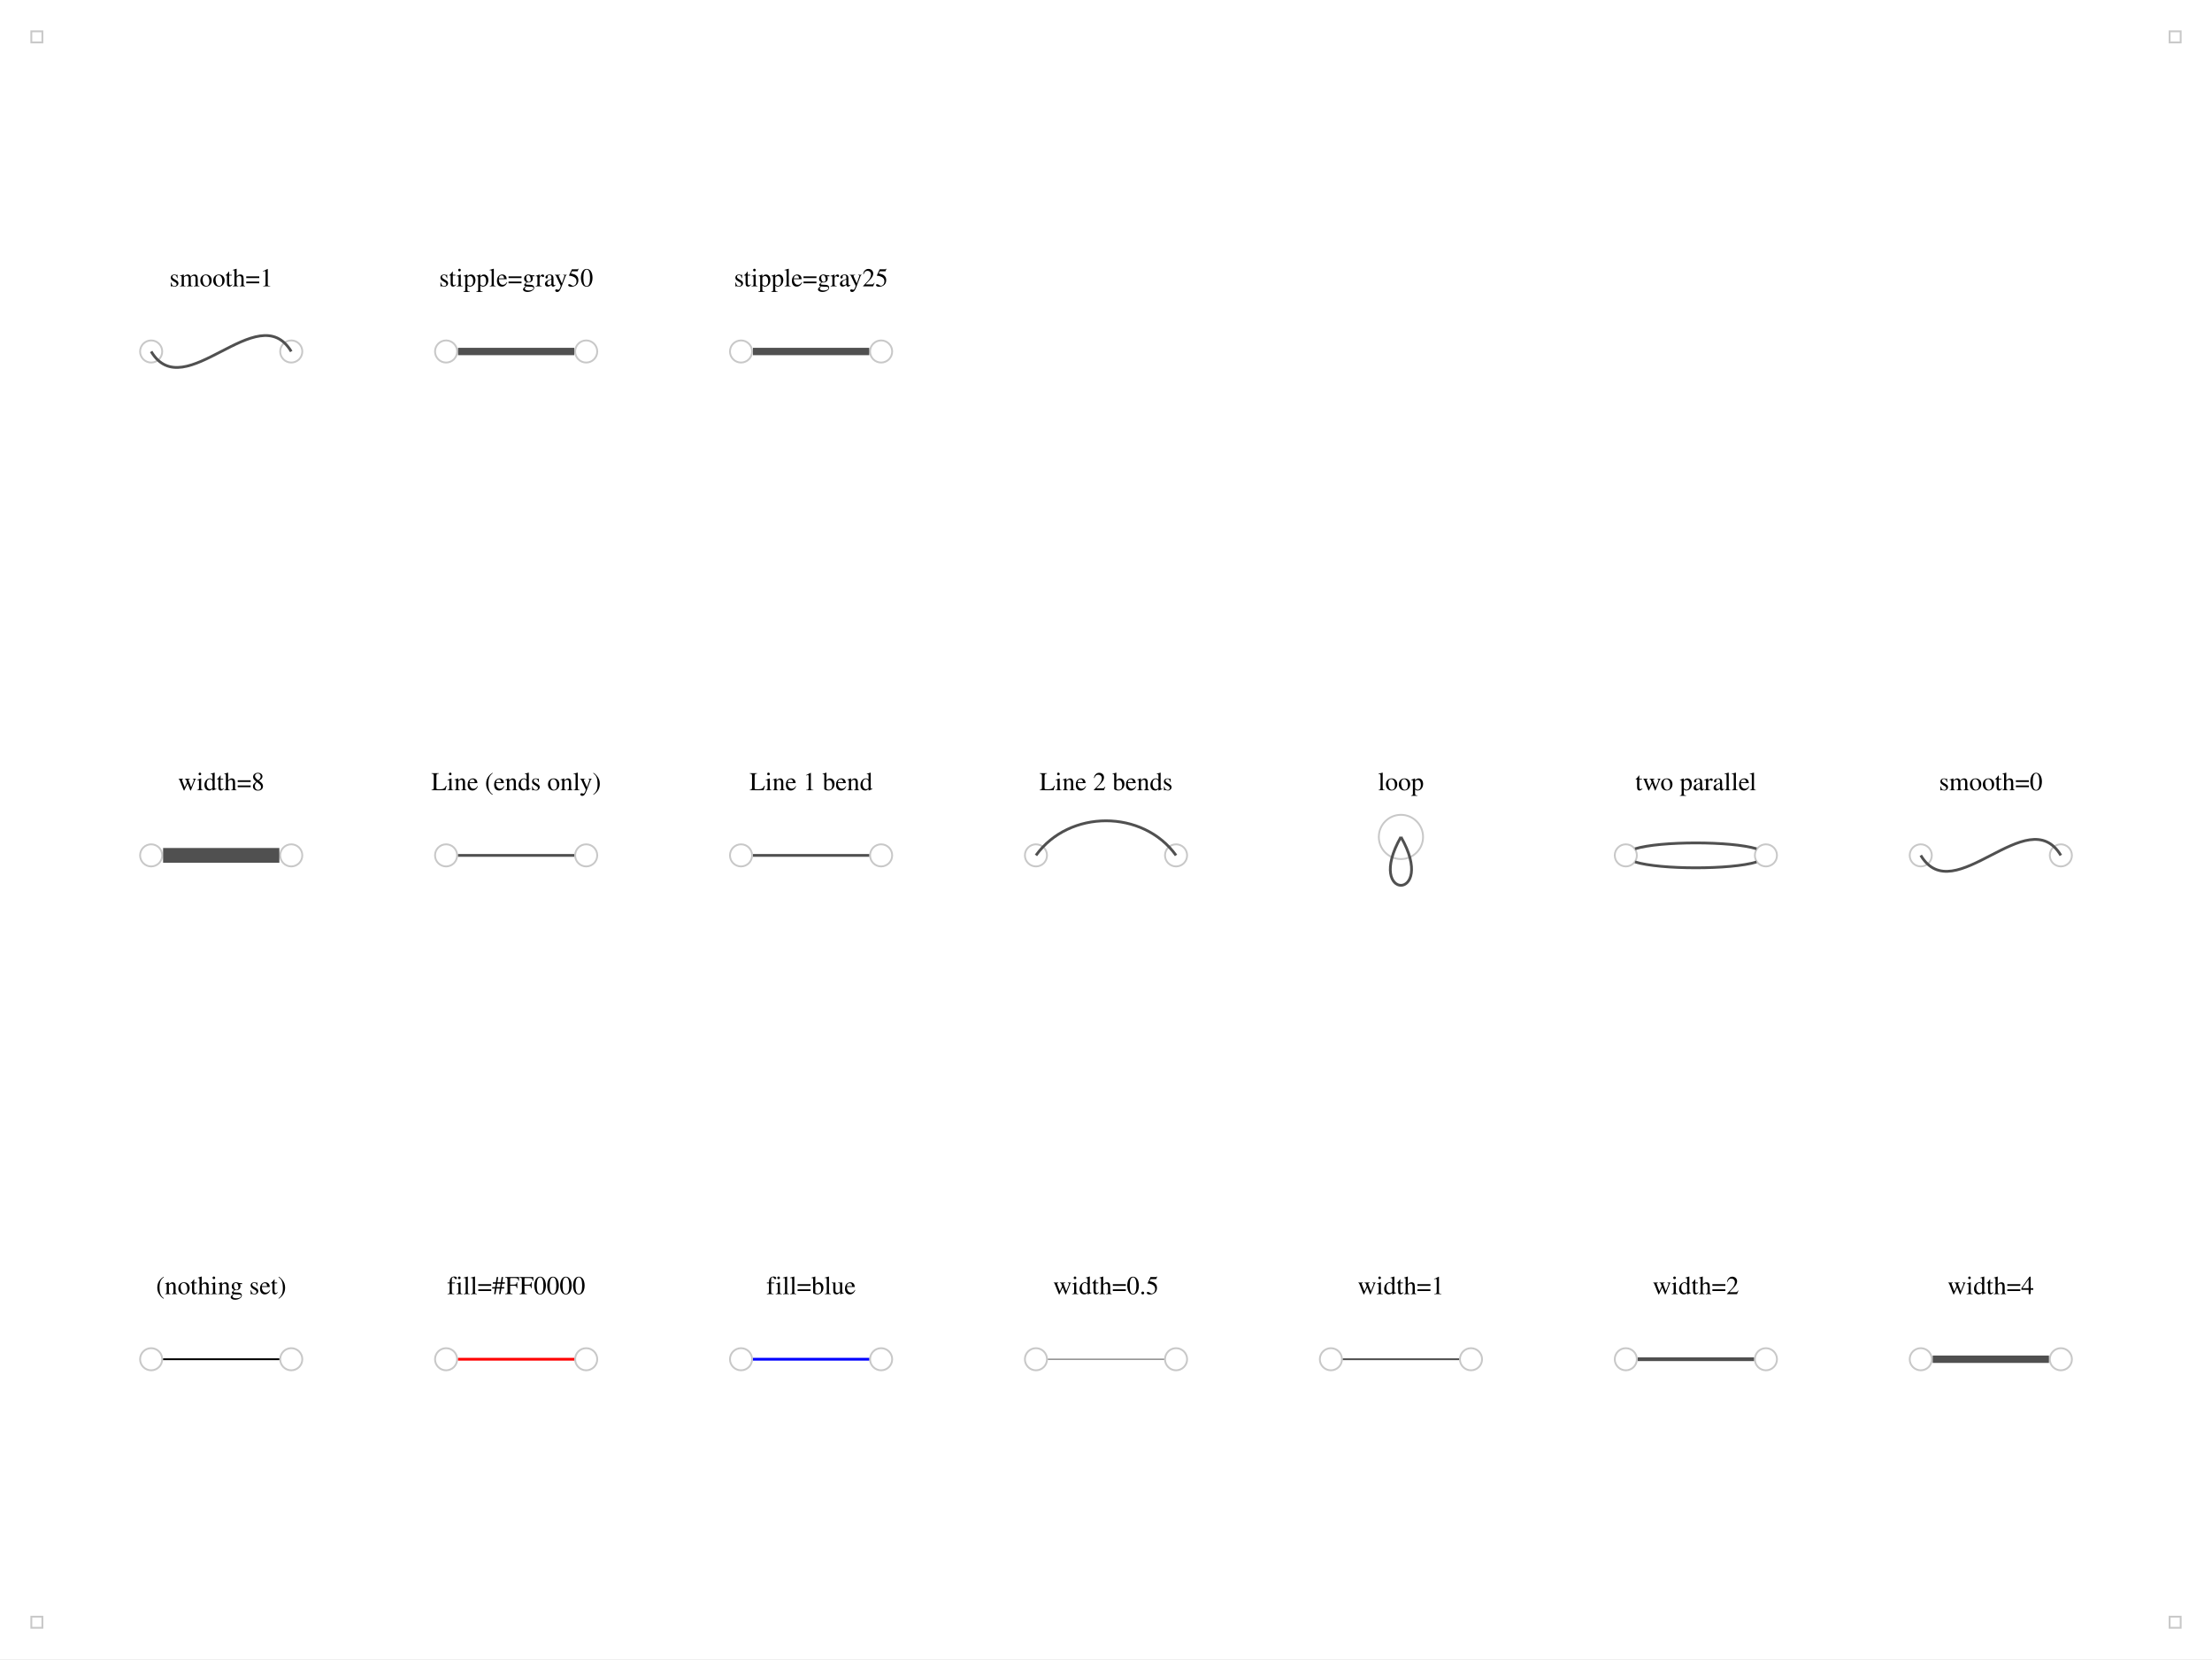
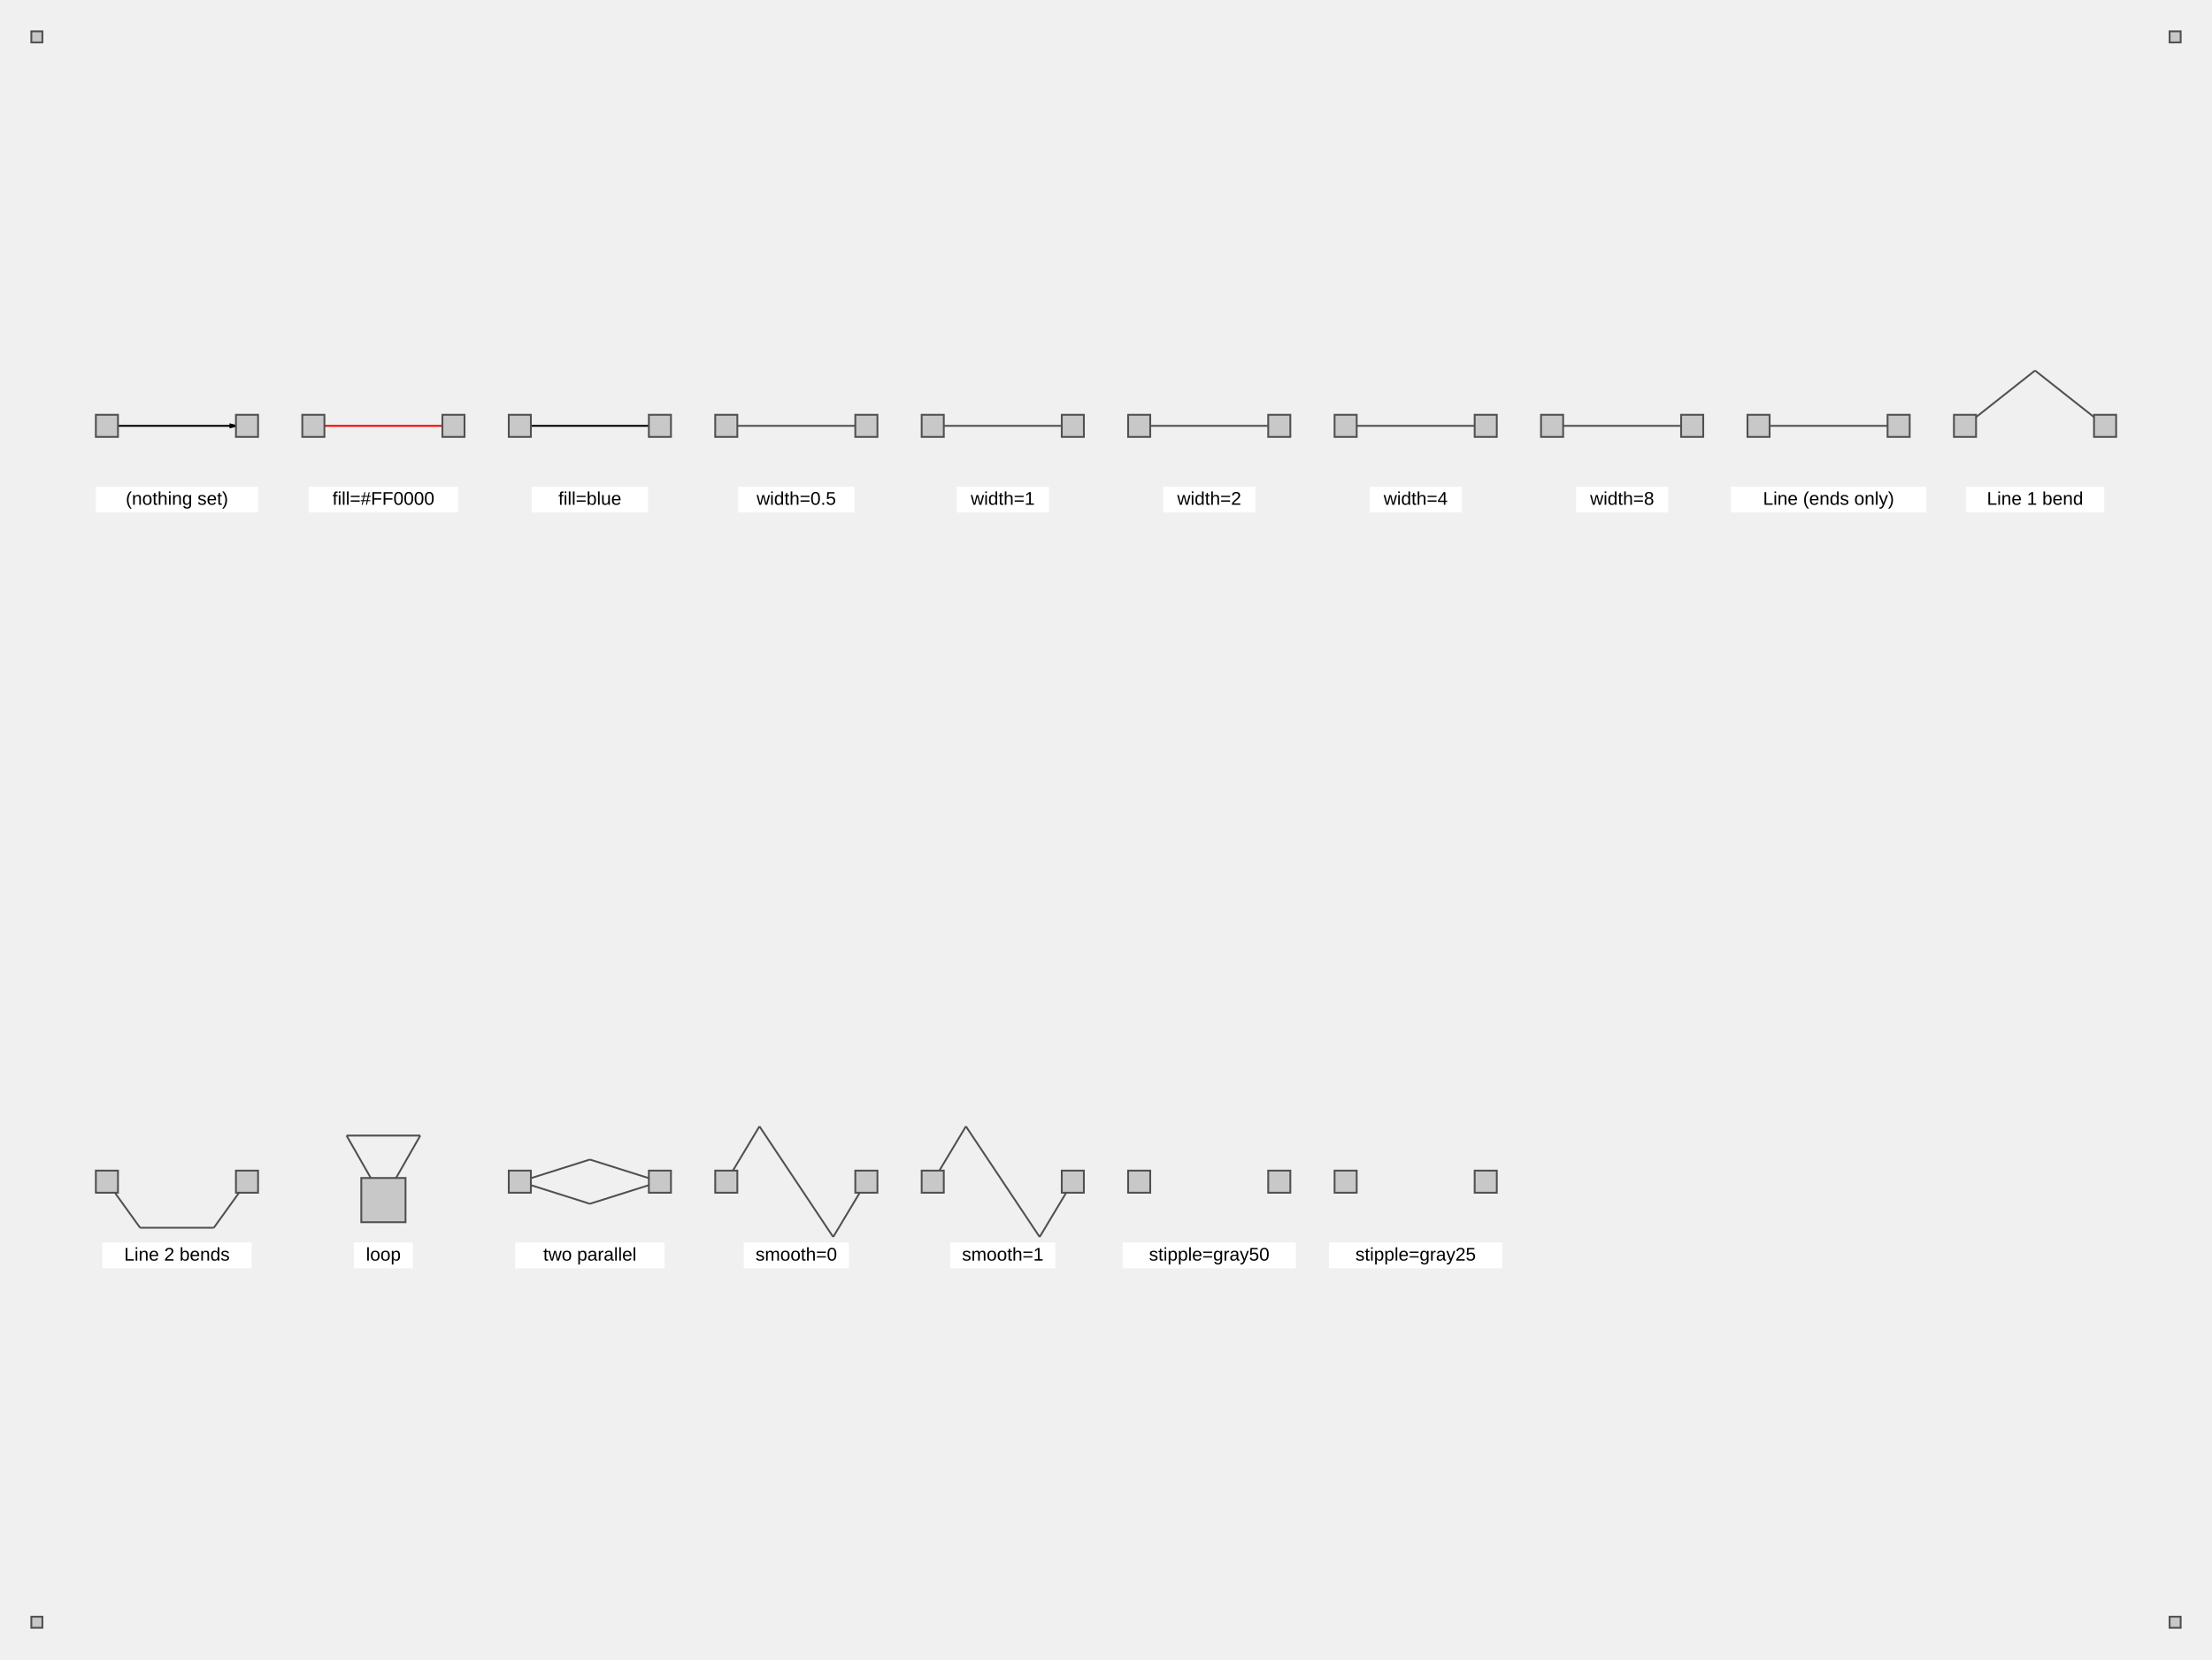
- <svg xmlns="http://www.w3.org/2000/svg" width="900pt" height="675pt" viewBox="0.00 0.00 900.00 675.00">
-   <g id="graph0" class="graph" transform="scale(0.750003 0.750003) rotate(0) translate(17 883)">
-     <polygon fill="white" stroke="none" points="-17,17 -17,-883 1183,-883 1183,17 -17,17" />
-     <g id="node1" class="node">
-       <polygon fill="none" stroke="#c8c8c8" points="6,-6 0,-6 0,0 6,0 6,-6" />
-     </g>
-     <g id="node2" class="node">
-       <polygon fill="none" stroke="#c8c8c8" points="1166,-6 1160,-6 1160,0 1166,0 1166,-6" />
-     </g>
-     <g id="node3" class="node">
-       <polygon fill="none" stroke="#c8c8c8" points="6,-866 0,-866 0,-860 6,-860 6,-866" />
-     </g>
-     <g id="node4" class="node">
-       <polygon fill="none" stroke="#c8c8c8" points="1166,-866 1160,-866 1160,-860 1166,-860 1166,-866" />
-     </g>
-     <g id="node5" class="node">
-       <ellipse fill="none" stroke="#c8c8c8" cx="65" cy="-145.67" rx="6" ry="6" />
-     </g>
-     <g id="node6" class="node">
-       <ellipse fill="none" stroke="#c8c8c8" cx="141" cy="-145.67" rx="6" ry="6" />
-     </g>
-     <g id="edge1" class="edge">
-       <path fill="none" stroke="black" d="M71.48,-145.67C85.84,-145.67 120.19,-145.67 134.54,-145.67" />
-     </g>
-     <g id="node7" class="node">
-       <polygon fill="none" stroke="#ffffff" stroke-width="0" points="162.5,-198.29 43.5,-198.29 43.5,-173.04 162.5,-173.04 162.5,-198.29" />
-       <text xml:space="preserve" text-anchor="middle" x="103" y="-180.99" font-family="Times,serif" font-size="14.00">(nothing set)</text>
-     </g>
-     <g id="node8" class="node">
-       <ellipse fill="none" stroke="#c8c8c8" cx="225" cy="-145.67" rx="6" ry="6" />
-     </g>
-     <g id="node9" class="node">
-       <ellipse fill="none" stroke="#c8c8c8" cx="301" cy="-145.67" rx="6" ry="6" />
-     </g>
-     <g id="edge2" class="edge">
-       <path fill="none" stroke="#ff0000" stroke-width="1.5" d="M231.48,-145.67C245.84,-145.67 280.19,-145.67 294.54,-145.67" />
-     </g>
-     <g id="node10" class="node">
-       <polygon fill="none" stroke="#ffffff" stroke-width="0" points="319.75,-198.29 206.25,-198.29 206.25,-173.04 319.75,-173.04 319.75,-198.29" />
-       <text xml:space="preserve" text-anchor="middle" x="263" y="-180.99" font-family="Times,serif" font-size="14.00">fill=#FF0000</text>
-     </g>
-     <g id="node11" class="node">
-       <ellipse fill="none" stroke="#c8c8c8" cx="385" cy="-145.67" rx="6" ry="6" />
-     </g>
-     <g id="node12" class="node">
-       <ellipse fill="none" stroke="#c8c8c8" cx="461" cy="-145.67" rx="6" ry="6" />
-     </g>
-     <g id="edge3" class="edge">
-       <path fill="none" stroke="blue" stroke-width="1.5" d="M391.48,-145.67C405.84,-145.67 440.19,-145.67 454.54,-145.67" />
-     </g>
-     <g id="node13" class="node">
-       <polygon fill="none" stroke="#ffffff" stroke-width="0" points="465,-198.29 381,-198.29 381,-173.04 465,-173.04 465,-198.29" />
-       <text xml:space="preserve" text-anchor="middle" x="423" y="-180.99" font-family="Times,serif" font-size="14.00">fill=blue</text>
-     </g>
-     <g id="node14" class="node">
-       <ellipse fill="none" stroke="#c8c8c8" cx="545" cy="-145.67" rx="6" ry="6" />
-     </g>
-     <g id="node15" class="node">
-       <ellipse fill="none" stroke="#c8c8c8" cx="621" cy="-145.67" rx="6" ry="6" />
-     </g>
-     <g id="edge4" class="edge">
-       <path fill="none" stroke="#505050" stroke-width="0.5" d="M551.48,-145.67C565.84,-145.67 600.19,-145.67 614.54,-145.67" />
-     </g>
-     <g id="node16" class="node">
-       <polygon fill="none" stroke="#ffffff" stroke-width="0" points="628.5,-198.29 537.5,-198.29 537.5,-173.04 628.5,-173.04 628.5,-198.29" />
-       <text xml:space="preserve" text-anchor="middle" x="583" y="-180.99" font-family="Times,serif" font-size="14.00">width=0.5</text>
-     </g>
-     <g id="node17" class="node">
-       <ellipse fill="none" stroke="#c8c8c8" cx="705" cy="-145.67" rx="6" ry="6" />
-     </g>
-     <g id="node18" class="node">
-       <ellipse fill="none" stroke="#c8c8c8" cx="781" cy="-145.67" rx="6" ry="6" />
-     </g>
-     <g id="edge5" class="edge">
-       <path fill="none" stroke="#505050" d="M711.48,-145.67C725.84,-145.67 760.19,-145.67 774.54,-145.67" />
-     </g>
-     <g id="node19" class="node">
-       <polygon fill="none" stroke="#ffffff" stroke-width="0" points="781.75,-198.29 704.25,-198.29 704.25,-173.04 781.75,-173.04 781.75,-198.29" />
-       <text xml:space="preserve" text-anchor="middle" x="743" y="-180.99" font-family="Times,serif" font-size="14.00">width=1</text>
-     </g>
-     <g id="node20" class="node">
-       <ellipse fill="none" stroke="#c8c8c8" cx="865" cy="-145.67" rx="6" ry="6" />
-     </g>
-     <g id="node21" class="node">
-       <ellipse fill="none" stroke="#c8c8c8" cx="941" cy="-145.67" rx="6" ry="6" />
-     </g>
-     <g id="edge6" class="edge">
-       <path fill="none" stroke="#505050" stroke-width="2" d="M871.48,-145.67C885.84,-145.67 920.19,-145.67 934.54,-145.67" />
-     </g>
-     <g id="node22" class="node">
-       <polygon fill="none" stroke="#ffffff" stroke-width="0" points="941.75,-198.29 864.25,-198.29 864.25,-173.04 941.75,-173.04 941.75,-198.29" />
-       <text xml:space="preserve" text-anchor="middle" x="903" y="-180.99" font-family="Times,serif" font-size="14.00">width=2</text>
-     </g>
-     <g id="node23" class="node">
-       <ellipse fill="none" stroke="#c8c8c8" cx="1025" cy="-145.67" rx="6" ry="6" />
-     </g>
-     <g id="node24" class="node">
-       <ellipse fill="none" stroke="#c8c8c8" cx="1101" cy="-145.67" rx="6" ry="6" />
-     </g>
-     <g id="edge7" class="edge">
-       <path fill="none" stroke="#505050" stroke-width="4" d="M1031.48,-145.67C1045.84,-145.67 1080.19,-145.67 1094.54,-145.67" />
-     </g>
-     <g id="node25" class="node">
-       <polygon fill="none" stroke="#ffffff" stroke-width="0" points="1101.75,-198.29 1024.25,-198.29 1024.25,-173.04 1101.75,-173.04 1101.75,-198.29" />
-       <text xml:space="preserve" text-anchor="middle" x="1063" y="-180.99" font-family="Times,serif" font-size="14.00">width=4</text>
-     </g>
-     <g id="node26" class="node">
-       <ellipse fill="none" stroke="#c8c8c8" cx="65" cy="-419" rx="6" ry="6" />
-     </g>
-     <g id="node27" class="node">
-       <ellipse fill="none" stroke="#c8c8c8" cx="141" cy="-419" rx="6" ry="6" />
-     </g>
-     <g id="edge8" class="edge">
-       <path fill="none" stroke="#505050" stroke-width="8" d="M71.48,-419C85.84,-419 120.19,-419 134.54,-419" />
-     </g>
-     <g id="node28" class="node">
-       <polygon fill="none" stroke="#ffffff" stroke-width="0" points="141.75,-471.62 64.25,-471.62 64.25,-446.37 141.75,-446.37 141.75,-471.62" />
-       <text xml:space="preserve" text-anchor="middle" x="103" y="-454.32" font-family="Times,serif" font-size="14.00">width=8</text>
-     </g>
-     <g id="node29" class="node">
-       <ellipse fill="none" stroke="#c8c8c8" cx="225" cy="-419" rx="6" ry="6" />
-     </g>
-     <g id="node30" class="node">
-       <ellipse fill="none" stroke="#c8c8c8" cx="301" cy="-419" rx="6" ry="6" />
-     </g>
-     <g id="edge9" class="edge">
-       <path fill="none" stroke="#505050" stroke-width="1.5" d="M231.48,-419C245.84,-419 280.19,-419 294.54,-419" />
-     </g>
-     <g id="node31" class="node">
-       <polygon fill="none" stroke="#ffffff" stroke-width="0" points="335.5,-471.62 190.5,-471.62 190.5,-446.37 335.5,-446.37 335.5,-471.62" />
-       <text xml:space="preserve" text-anchor="middle" x="263" y="-454.32" font-family="Times,serif" font-size="14.00">Line (ends only)</text>
-     </g>
-     <g id="node32" class="node">
-       <ellipse fill="none" stroke="#c8c8c8" cx="385" cy="-419" rx="6" ry="6" />
-     </g>
-     <g id="node33" class="node">
-       <ellipse fill="none" stroke="#c8c8c8" cx="461" cy="-419" rx="6" ry="6" />
-     </g>
-     <g id="edge10" class="edge">
-       <path fill="none" stroke="#505050" stroke-width="1.5" d="M391.48,-419C405.84,-419 440.19,-419 454.54,-419" />
-     </g>
-     <g id="node34" class="node">
-       <polygon fill="none" stroke="#ffffff" stroke-width="0" points="473.5,-471.62 372.5,-471.62 372.5,-446.37 473.5,-446.37 473.5,-471.62" />
-       <text xml:space="preserve" text-anchor="middle" x="423" y="-454.32" font-family="Times,serif" font-size="14.00">Line 1 bend</text>
-     </g>
-     <g id="node35" class="node">
-       <ellipse fill="none" stroke="#c8c8c8" cx="545" cy="-419" rx="6" ry="6" />
-     </g>
-     <g id="node36" class="node">
-       <ellipse fill="none" stroke="#c8c8c8" cx="621" cy="-419" rx="6" ry="6" />
-     </g>
-     <g id="edge11" class="edge">
-       <path fill="none" stroke="#505050" stroke-width="1.5" d="M545,-419C563,-444 603,-444 621,-419" />
-     </g>
-     <g id="node37" class="node">
-       <polygon fill="none" stroke="#ffffff" stroke-width="0" points="638,-471.62 528,-471.62 528,-446.37 638,-446.37 638,-471.62" />
-       <text xml:space="preserve" text-anchor="middle" x="583" y="-454.32" font-family="Times,serif" font-size="14.00">Line 2 bends</text>
-     </g>
-     <g id="node38" class="node">
-       <ellipse fill="none" stroke="#c8c8c8" cx="743" cy="-429" rx="12" ry="12" />
-     </g>
-     <g id="edge12" class="edge">
-       <path fill="none" stroke="#505050" stroke-width="1.5" d="M743,-429C723,-394 763,-394 743,-429" />
-     </g>
-     <g id="node39" class="node">
-       <polygon fill="none" stroke="#ffffff" stroke-width="0" points="766,-471.62 720,-471.62 720,-446.37 766,-446.37 766,-471.62" />
-       <text xml:space="preserve" text-anchor="middle" x="743" y="-454.32" font-family="Times,serif" font-size="14.00">loop</text>
-     </g>
-     <g id="node40" class="node">
-       <ellipse fill="none" stroke="#c8c8c8" cx="865" cy="-419" rx="6" ry="6" />
-     </g>
-     <g id="node41" class="node">
-       <ellipse fill="none" stroke="#c8c8c8" cx="941" cy="-419" rx="6" ry="6" />
-     </g>
-     <g id="edge13" class="edge">
-       <path fill="none" stroke="#505050" stroke-width="1.5" d="M869.99,-422.56C883.72,-426.8 922.02,-426.81 935.89,-422.59" />
-     </g>
-     <g id="edge14" class="edge">
-       <path fill="none" stroke="#505050" stroke-width="1.5" d="M869.99,-415.44C883.72,-411.2 922.02,-411.19 935.89,-415.4" />
-     </g>
-     <g id="node42" class="node">
-       <polygon fill="none" stroke="#ffffff" stroke-width="0" points="958,-471.62 848,-471.62 848,-446.37 958,-446.37 958,-471.62" />
-       <text xml:space="preserve" text-anchor="middle" x="903" y="-454.32" font-family="Times,serif" font-size="14.00">two parallel</text>
-     </g>
-     <g id="node43" class="node">
-       <ellipse fill="none" stroke="#c8c8c8" cx="1025" cy="-419" rx="6" ry="6" />
-     </g>
-     <g id="node44" class="node">
-       <ellipse fill="none" stroke="#c8c8c8" cx="1101" cy="-419" rx="6" ry="6" />
-     </g>
-     <g id="edge15" class="edge">
-       <path fill="none" stroke="#505050" stroke-width="1.5" d="M1025,-419C1043,-389 1083,-449 1101,-419" />
-     </g>
-     <g id="node45" class="node">
-       <polygon fill="none" stroke="#ffffff" stroke-width="0" points="1107.75,-471.62 1018.25,-471.62 1018.25,-446.37 1107.75,-446.37 1107.75,-471.62" />
-       <text xml:space="preserve" text-anchor="middle" x="1063" y="-454.32" font-family="Times,serif" font-size="14.00">smooth=0</text>
-     </g>
-     <g id="node46" class="node">
-       <ellipse fill="none" stroke="#c8c8c8" cx="65" cy="-692.33" rx="6" ry="6" />
-     </g>
-     <g id="node47" class="node">
-       <ellipse fill="none" stroke="#c8c8c8" cx="141" cy="-692.33" rx="6" ry="6" />
-     </g>
-     <g id="edge16" class="edge">
-       <path fill="none" stroke="#505050" stroke-width="1.5" d="M65,-692.33C83,-662.33 123,-722.33 141,-692.33" />
-     </g>
-     <g id="node48" class="node">
-       <polygon fill="none" stroke="#ffffff" stroke-width="0" points="147.75,-744.96 58.25,-744.96 58.25,-719.71 147.75,-719.71 147.75,-744.96" />
-       <text xml:space="preserve" text-anchor="middle" x="103" y="-727.66" font-family="Times,serif" font-size="14.00">smooth=1</text>
-     </g>
-     <g id="node49" class="node">
-       <ellipse fill="none" stroke="#c8c8c8" cx="225" cy="-692.33" rx="6" ry="6" />
-     </g>
-     <g id="node50" class="node">
-       <ellipse fill="none" stroke="#c8c8c8" cx="301" cy="-692.33" rx="6" ry="6" />
-     </g>
-     <g id="edge17" class="edge">
-       <path fill="none" stroke="#505050" stroke-width="4" d="M231.48,-692.33C245.84,-692.33 280.19,-692.33 294.54,-692.33" />
-     </g>
-     <g id="node51" class="node">
-       <polygon fill="none" stroke="#ffffff" stroke-width="0" points="327,-744.96 199,-744.96 199,-719.71 327,-719.71 327,-744.96" />
-       <text xml:space="preserve" text-anchor="middle" x="263" y="-727.66" font-family="Times,serif" font-size="14.00">stipple=gray50</text>
-     </g>
-     <g id="node52" class="node">
-       <ellipse fill="none" stroke="#c8c8c8" cx="385" cy="-692.33" rx="6" ry="6" />
-     </g>
-     <g id="node53" class="node">
-       <ellipse fill="none" stroke="#c8c8c8" cx="461" cy="-692.33" rx="6" ry="6" />
-     </g>
-     <g id="edge18" class="edge">
-       <path fill="none" stroke="#505050" stroke-width="4" d="M391.48,-692.33C405.84,-692.33 440.19,-692.33 454.54,-692.33" />
-     </g>
-     <g id="node54" class="node">
-       <polygon fill="none" stroke="#ffffff" stroke-width="0" points="487,-744.96 359,-744.96 359,-719.71 487,-719.71 487,-744.96" />
-       <text xml:space="preserve" text-anchor="middle" x="423" y="-727.66" font-family="Times,serif" font-size="14.00">stipple=gray25</text>
-     </g>
+ <svg xmlns="http://www.w3.org/2000/svg" version="1.1" baseProfile="full" width="1200px" height="900px" viewBox="0 0 1200 900">
+   <g>
+     <g>
+       <polygon points="128 231 125 231.75 125 230.25 " stroke="#000000" stroke-width="1px" fill="#000000" />
+       <path fill="none" d=" M58,231 L128,231" stroke="#000000" stroke-width="1px" />
+     </g>
+     <g>
+       <path fill="none" d=" M170,231 L246,231" stroke="#FF0000" stroke-width="1px" />
+     </g>
+     <g>
+       <path fill="none" d=" M282,231 L358,231" stroke="#000000" stroke-width="1px" />
+     </g>
+     <g>
+       <path fill="none" d=" M394,231 L470,231" stroke="#505050" stroke-width="1px" />
+     </g>
+     <g>
+       <path fill="none" d=" M506,231 L582,231" stroke="#505050" stroke-width="1px" />
+     </g>
+     <g>
+       <path fill="none" d=" M618,231 L694,231" stroke="#505050" stroke-width="1px" />
+     </g>
+     <g>
+       <path fill="none" d=" M730,231 L806,231" stroke="#505050" stroke-width="1px" />
+     </g>
+     <g>
+       <path fill="none" d=" M842,231 L918,231" stroke="#505050" stroke-width="1px" />
+     </g>
+     <g>
+       <path fill="none" d=" M954,231 L1030,231" stroke="#505050" stroke-width="1px" />
+     </g>
+     <g>
+       <path fill="none" d=" M1066,231 L1104,201 M1104,201 L1142,231" stroke="#505050" stroke-width="1px" />
+     </g>
+     <g>
+       <path fill="none" d=" M58,641 L76,666 M76,666 L116,666 M116,666 L134,641" stroke="#505050" stroke-width="1px" />
+     </g>
+     <g>
+       <path fill="none" d=" M208,651 L188,616 M188,616 L228,616 M228,616 L208,651" stroke="#505050" stroke-width="1px" />
+     </g>
+     <g>
+       <path fill="none" d=" M282,641 L320,629 M320,629 L358,641" stroke="#505050" stroke-width="1px" />
+     </g>
+     <g>
+       <path fill="none" d=" M282,641 L320,653 M320,653 L358,641" stroke="#505050" stroke-width="1px" />
+     </g>
+     <g>
+       <path fill="none" d=" M394,641 L412,611 M412,611 L452,671 M452,671 L470,641" stroke="#505050" stroke-width="1px" />
+     </g>
+     <g>
+       <path fill="none" d=" M506,641 L524,611 M524,611 L564,671 M564,671 L582,641" stroke="#505050" stroke-width="1px" />
+     </g>
+     <g>
+       <path fill="none" d=" M618,641 L694,641" />
+     </g>
+     <g>
+       <path fill="none" d=" M730,641 L806,641" />
+     </g>
+   </g>
+   <g>
+     <rect x="721.5" y="674.5" width="93" height="13" fill="#FFFFFF" stroke-width="1px" stroke="#FFFFFF" />
+     <text x="768" y="681" text-anchor="middle" dominant-baseline="middle" font-family="Arial" font-size="10" fill="#000000">stipple=gray25</text>
+   </g>
+   <g>
+     <rect x="800" y="635" width="12" height="12" fill="#C8C8C8" stroke-width="1px" stroke="#505050" />
+     <text x="806" y="641" text-anchor="middle" dominant-baseline="middle" font-family="Arial" font-size="10" fill="#000000" />
+   </g>
+   <g>
+     <rect x="724" y="635" width="12" height="12" fill="#C8C8C8" stroke-width="1px" stroke="#505050" />
+     <text x="730" y="641" text-anchor="middle" dominant-baseline="middle" font-family="Arial" font-size="10" fill="#000000" />
+   </g>
+   <g>
+     <rect x="609.5" y="674.5" width="93" height="13" fill="#FFFFFF" stroke-width="1px" stroke="#FFFFFF" />
+     <text x="656" y="681" text-anchor="middle" dominant-baseline="middle" font-family="Arial" font-size="10" fill="#000000">stipple=gray50</text>
+   </g>
+   <g>
+     <rect x="688" y="635" width="12" height="12" fill="#C8C8C8" stroke-width="1px" stroke="#505050" />
+     <text x="694" y="641" text-anchor="middle" dominant-baseline="middle" font-family="Arial" font-size="10" fill="#000000" />
+   </g>
+   <g>
+     <rect x="612" y="635" width="12" height="12" fill="#C8C8C8" stroke-width="1px" stroke="#505050" />
+     <text x="618" y="641" text-anchor="middle" dominant-baseline="middle" font-family="Arial" font-size="10" fill="#000000" />
+   </g>
+   <g>
+     <rect x="516" y="674.5" width="56" height="13" fill="#FFFFFF" stroke-width="1px" stroke="#FFFFFF" />
+     <text x="544" y="681" text-anchor="middle" dominant-baseline="middle" font-family="Arial" font-size="10" fill="#000000">smooth=1</text>
+   </g>
+   <g>
+     <rect x="576" y="635" width="12" height="12" fill="#C8C8C8" stroke-width="1px" stroke="#505050" />
+     <text x="582" y="641" text-anchor="middle" dominant-baseline="middle" font-family="Arial" font-size="10" fill="#000000" />
+   </g>
+   <g>
+     <rect x="500" y="635" width="12" height="12" fill="#C8C8C8" stroke-width="1px" stroke="#505050" />
+     <text x="506" y="641" text-anchor="middle" dominant-baseline="middle" font-family="Arial" font-size="10" fill="#000000" />
+   </g>
+   <g>
+     <rect x="404" y="674.5" width="56" height="13" fill="#FFFFFF" stroke-width="1px" stroke="#FFFFFF" />
+     <text x="432" y="681" text-anchor="middle" dominant-baseline="middle" font-family="Arial" font-size="10" fill="#000000">smooth=0</text>
+   </g>
+   <g>
+     <rect x="464" y="635" width="12" height="12" fill="#C8C8C8" stroke-width="1px" stroke="#505050" />
+     <text x="470" y="641" text-anchor="middle" dominant-baseline="middle" font-family="Arial" font-size="10" fill="#000000" />
+   </g>
+   <g>
+     <rect x="388" y="635" width="12" height="12" fill="#C8C8C8" stroke-width="1px" stroke="#505050" />
+     <text x="394" y="641" text-anchor="middle" dominant-baseline="middle" font-family="Arial" font-size="10" fill="#000000" />
+   </g>
+   <g>
+     <rect x="280" y="674.5" width="80" height="13" fill="#FFFFFF" stroke-width="1px" stroke="#FFFFFF" />
+     <text x="320" y="681" text-anchor="middle" dominant-baseline="middle" font-family="Arial" font-size="10" fill="#000000">two parallel</text>
+   </g>
+   <g>
+     <rect x="352" y="635" width="12" height="12" fill="#C8C8C8" stroke-width="1px" stroke="#505050" />
+     <text x="358" y="641" text-anchor="middle" dominant-baseline="middle" font-family="Arial" font-size="10" fill="#000000" />
+   </g>
+   <g>
+     <rect x="276" y="635" width="12" height="12" fill="#C8C8C8" stroke-width="1px" stroke="#505050" />
+     <text x="282" y="641" text-anchor="middle" dominant-baseline="middle" font-family="Arial" font-size="10" fill="#000000" />
+   </g>
+   <g>
+     <rect x="192.5" y="674.5" width="31" height="13" fill="#FFFFFF" stroke-width="1px" stroke="#FFFFFF" />
+     <text x="208" y="681" text-anchor="middle" dominant-baseline="middle" font-family="Arial" font-size="10" fill="#000000">loop</text>
+   </g>
+   <g>
+     <rect x="196" y="639" width="24" height="24" fill="#C8C8C8" stroke-width="1px" stroke="#505050" />
+     <text x="208" y="651" text-anchor="middle" dominant-baseline="middle" font-family="Arial" font-size="10" fill="#000000" />
+   </g>
+   <g>
+     <rect x="56" y="674.5" width="80" height="13" fill="#FFFFFF" stroke-width="1px" stroke="#FFFFFF" />
+     <text x="96" y="681" text-anchor="middle" dominant-baseline="middle" font-family="Arial" font-size="10" fill="#000000">Line 2 bends</text>
+   </g>
+   <g>
+     <rect x="128" y="635" width="12" height="12" fill="#C8C8C8" stroke-width="1px" stroke="#505050" />
+     <text x="134" y="641" text-anchor="middle" dominant-baseline="middle" font-family="Arial" font-size="10" fill="#000000" />
+   </g>
+   <g>
+     <rect x="52" y="635" width="12" height="12" fill="#C8C8C8" stroke-width="1px" stroke="#505050" />
+     <text x="58" y="641" text-anchor="middle" dominant-baseline="middle" font-family="Arial" font-size="10" fill="#000000" />
+   </g>
+   <g>
+     <rect x="1067" y="264.5" width="74" height="13" fill="#FFFFFF" stroke-width="1px" stroke="#FFFFFF" />
+     <text x="1104" y="271" text-anchor="middle" dominant-baseline="middle" font-family="Arial" font-size="10" fill="#000000">Line 1 bend</text>
+   </g>
+   <g>
+     <rect x="1136" y="225" width="12" height="12" fill="#C8C8C8" stroke-width="1px" stroke="#505050" />
+     <text x="1142" y="231" text-anchor="middle" dominant-baseline="middle" font-family="Arial" font-size="10" fill="#000000" />
+   </g>
+   <g>
+     <rect x="1060" y="225" width="12" height="12" fill="#C8C8C8" stroke-width="1px" stroke="#505050" />
+     <text x="1066" y="231" text-anchor="middle" dominant-baseline="middle" font-family="Arial" font-size="10" fill="#000000" />
+   </g>
+   <g>
+     <rect x="939.5" y="264.5" width="105" height="13" fill="#FFFFFF" stroke-width="1px" stroke="#FFFFFF" />
+     <text x="992" y="271" text-anchor="middle" dominant-baseline="middle" font-family="Arial" font-size="10" fill="#000000">Line (ends only)</text>
+   </g>
+   <g>
+     <rect x="1024" y="225" width="12" height="12" fill="#C8C8C8" stroke-width="1px" stroke="#505050" />
+     <text x="1030" y="231" text-anchor="middle" dominant-baseline="middle" font-family="Arial" font-size="10" fill="#000000" />
+   </g>
+   <g>
+     <rect x="948" y="225" width="12" height="12" fill="#C8C8C8" stroke-width="1px" stroke="#505050" />
+     <text x="954" y="231" text-anchor="middle" dominant-baseline="middle" font-family="Arial" font-size="10" fill="#000000" />
+   </g>
+   <g>
+     <rect x="855.5" y="264.5" width="49" height="13" fill="#FFFFFF" stroke-width="1px" stroke="#FFFFFF" />
+     <text x="880" y="271" text-anchor="middle" dominant-baseline="middle" font-family="Arial" font-size="10" fill="#000000">width=8</text>
+   </g>
+   <g>
+     <rect x="912" y="225" width="12" height="12" fill="#C8C8C8" stroke-width="1px" stroke="#505050" />
+     <text x="918" y="231" text-anchor="middle" dominant-baseline="middle" font-family="Arial" font-size="10" fill="#000000" />
+   </g>
+   <g>
+     <rect x="836" y="225" width="12" height="12" fill="#C8C8C8" stroke-width="1px" stroke="#505050" />
+     <text x="842" y="231" text-anchor="middle" dominant-baseline="middle" font-family="Arial" font-size="10" fill="#000000" />
+   </g>
+   <g>
+     <rect x="743.5" y="264.5" width="49" height="13" fill="#FFFFFF" stroke-width="1px" stroke="#FFFFFF" />
+     <text x="768" y="271" text-anchor="middle" dominant-baseline="middle" font-family="Arial" font-size="10" fill="#000000">width=4</text>
+   </g>
+   <g>
+     <rect x="800" y="225" width="12" height="12" fill="#C8C8C8" stroke-width="1px" stroke="#505050" />
+     <text x="806" y="231" text-anchor="middle" dominant-baseline="middle" font-family="Arial" font-size="10" fill="#000000" />
+   </g>
+   <g>
+     <rect x="724" y="225" width="12" height="12" fill="#C8C8C8" stroke-width="1px" stroke="#505050" />
+     <text x="730" y="231" text-anchor="middle" dominant-baseline="middle" font-family="Arial" font-size="10" fill="#000000" />
+   </g>
+   <g>
+     <rect x="631.5" y="264.5" width="49" height="13" fill="#FFFFFF" stroke-width="1px" stroke="#FFFFFF" />
+     <text x="656" y="271" text-anchor="middle" dominant-baseline="middle" font-family="Arial" font-size="10" fill="#000000">width=2</text>
+   </g>
+   <g>
+     <rect x="688" y="225" width="12" height="12" fill="#C8C8C8" stroke-width="1px" stroke="#505050" />
+     <text x="694" y="231" text-anchor="middle" dominant-baseline="middle" font-family="Arial" font-size="10" fill="#000000" />
+   </g>
+   <g>
+     <rect x="612" y="225" width="12" height="12" fill="#C8C8C8" stroke-width="1px" stroke="#505050" />
+     <text x="618" y="231" text-anchor="middle" dominant-baseline="middle" font-family="Arial" font-size="10" fill="#000000" />
+   </g>
+   <g>
+     <rect x="519.5" y="264.5" width="49" height="13" fill="#FFFFFF" stroke-width="1px" stroke="#FFFFFF" />
+     <text x="544" y="271" text-anchor="middle" dominant-baseline="middle" font-family="Arial" font-size="10" fill="#000000">width=1</text>
+   </g>
+   <g>
+     <rect x="576" y="225" width="12" height="12" fill="#C8C8C8" stroke-width="1px" stroke="#505050" />
+     <text x="582" y="231" text-anchor="middle" dominant-baseline="middle" font-family="Arial" font-size="10" fill="#000000" />
+   </g>
+   <g>
+     <rect x="500" y="225" width="12" height="12" fill="#C8C8C8" stroke-width="1px" stroke="#505050" />
+     <text x="506" y="231" text-anchor="middle" dominant-baseline="middle" font-family="Arial" font-size="10" fill="#000000" />
+   </g>
+   <g>
+     <rect x="401" y="264.5" width="62" height="13" fill="#FFFFFF" stroke-width="1px" stroke="#FFFFFF" />
+     <text x="432" y="271" text-anchor="middle" dominant-baseline="middle" font-family="Arial" font-size="10" fill="#000000">width=0.5</text>
+   </g>
+   <g>
+     <rect x="464" y="225" width="12" height="12" fill="#C8C8C8" stroke-width="1px" stroke="#505050" />
+     <text x="470" y="231" text-anchor="middle" dominant-baseline="middle" font-family="Arial" font-size="10" fill="#000000" />
+   </g>
+   <g>
+     <rect x="388" y="225" width="12" height="12" fill="#C8C8C8" stroke-width="1px" stroke="#505050" />
+     <text x="394" y="231" text-anchor="middle" dominant-baseline="middle" font-family="Arial" font-size="10" fill="#000000" />
+   </g>
+   <g>
+     <rect x="289" y="264.5" width="62" height="13" fill="#FFFFFF" stroke-width="1px" stroke="#FFFFFF" />
+     <text x="320" y="271" text-anchor="middle" dominant-baseline="middle" font-family="Arial" font-size="10" fill="#000000">fill=blue</text>
+   </g>
+   <g>
+     <rect x="352" y="225" width="12" height="12" fill="#C8C8C8" stroke-width="1px" stroke="#505050" />
+     <text x="358" y="231" text-anchor="middle" dominant-baseline="middle" font-family="Arial" font-size="10" fill="#000000" />
+   </g>
+   <g>
+     <rect x="276" y="225" width="12" height="12" fill="#C8C8C8" stroke-width="1px" stroke="#505050" />
+     <text x="282" y="231" text-anchor="middle" dominant-baseline="middle" font-family="Arial" font-size="10" fill="#000000" />
+   </g>
+   <g>
+     <rect x="168" y="264.5" width="80" height="13" fill="#FFFFFF" stroke-width="1px" stroke="#FFFFFF" />
+     <text x="208" y="271" text-anchor="middle" dominant-baseline="middle" font-family="Arial" font-size="10" fill="#000000">fill=#FF0000</text>
+   </g>
+   <g>
+     <rect x="240" y="225" width="12" height="12" fill="#C8C8C8" stroke-width="1px" stroke="#505050" />
+     <text x="246" y="231" text-anchor="middle" dominant-baseline="middle" font-family="Arial" font-size="10" fill="#000000" />
+   </g>
+   <g>
+     <rect x="164" y="225" width="12" height="12" fill="#C8C8C8" stroke-width="1px" stroke="#505050" />
+     <text x="170" y="231" text-anchor="middle" dominant-baseline="middle" font-family="Arial" font-size="10" fill="#000000" />
+   </g>
+   <g>
+     <rect x="52.5" y="264.5" width="87" height="13" fill="#FFFFFF" stroke-width="1px" stroke="#FFFFFF" />
+     <text x="96" y="271" text-anchor="middle" dominant-baseline="middle" font-family="Arial" font-size="10" fill="#000000">(nothing set)</text>
+   </g>
+   <g>
+     <rect x="128" y="225" width="12" height="12" fill="#C8C8C8" stroke-width="1px" stroke="#505050" />
+     <text x="134" y="231" text-anchor="middle" dominant-baseline="middle" font-family="Arial" font-size="10" fill="#000000" />
+   </g>
+   <g>
+     <rect x="52" y="225" width="12" height="12" fill="#C8C8C8" stroke-width="1px" stroke="#505050" />
+     <text x="58" y="231" text-anchor="middle" dominant-baseline="middle" font-family="Arial" font-size="10" fill="#000000" />
+   </g>
+   <g>
+     <rect x="1177" y="877" width="6" height="6" fill="#C8C8C8" stroke-width="1px" stroke="#505050" />
+     <text x="1180" y="880" text-anchor="middle" dominant-baseline="middle" font-family="Arial" font-size="10" fill="#000000" />
+   </g>
+   <g>
+     <rect x="17" y="877" width="6" height="6" fill="#C8C8C8" stroke-width="1px" stroke="#505050" />
+     <text x="20" y="880" text-anchor="middle" dominant-baseline="middle" font-family="Arial" font-size="10" fill="#000000" />
+   </g>
+   <g>
+     <rect x="1177" y="17" width="6" height="6" fill="#C8C8C8" stroke-width="1px" stroke="#505050" />
+     <text x="1180" y="20" text-anchor="middle" dominant-baseline="middle" font-family="Arial" font-size="10" fill="#000000" />
+   </g>
+   <g>
+     <rect x="17" y="17" width="6" height="6" fill="#C8C8C8" stroke-width="1px" stroke="#505050" />
+     <text x="20" y="20" text-anchor="middle" dominant-baseline="middle" font-family="Arial" font-size="10" fill="#000000" />
  </g>
</svg>
